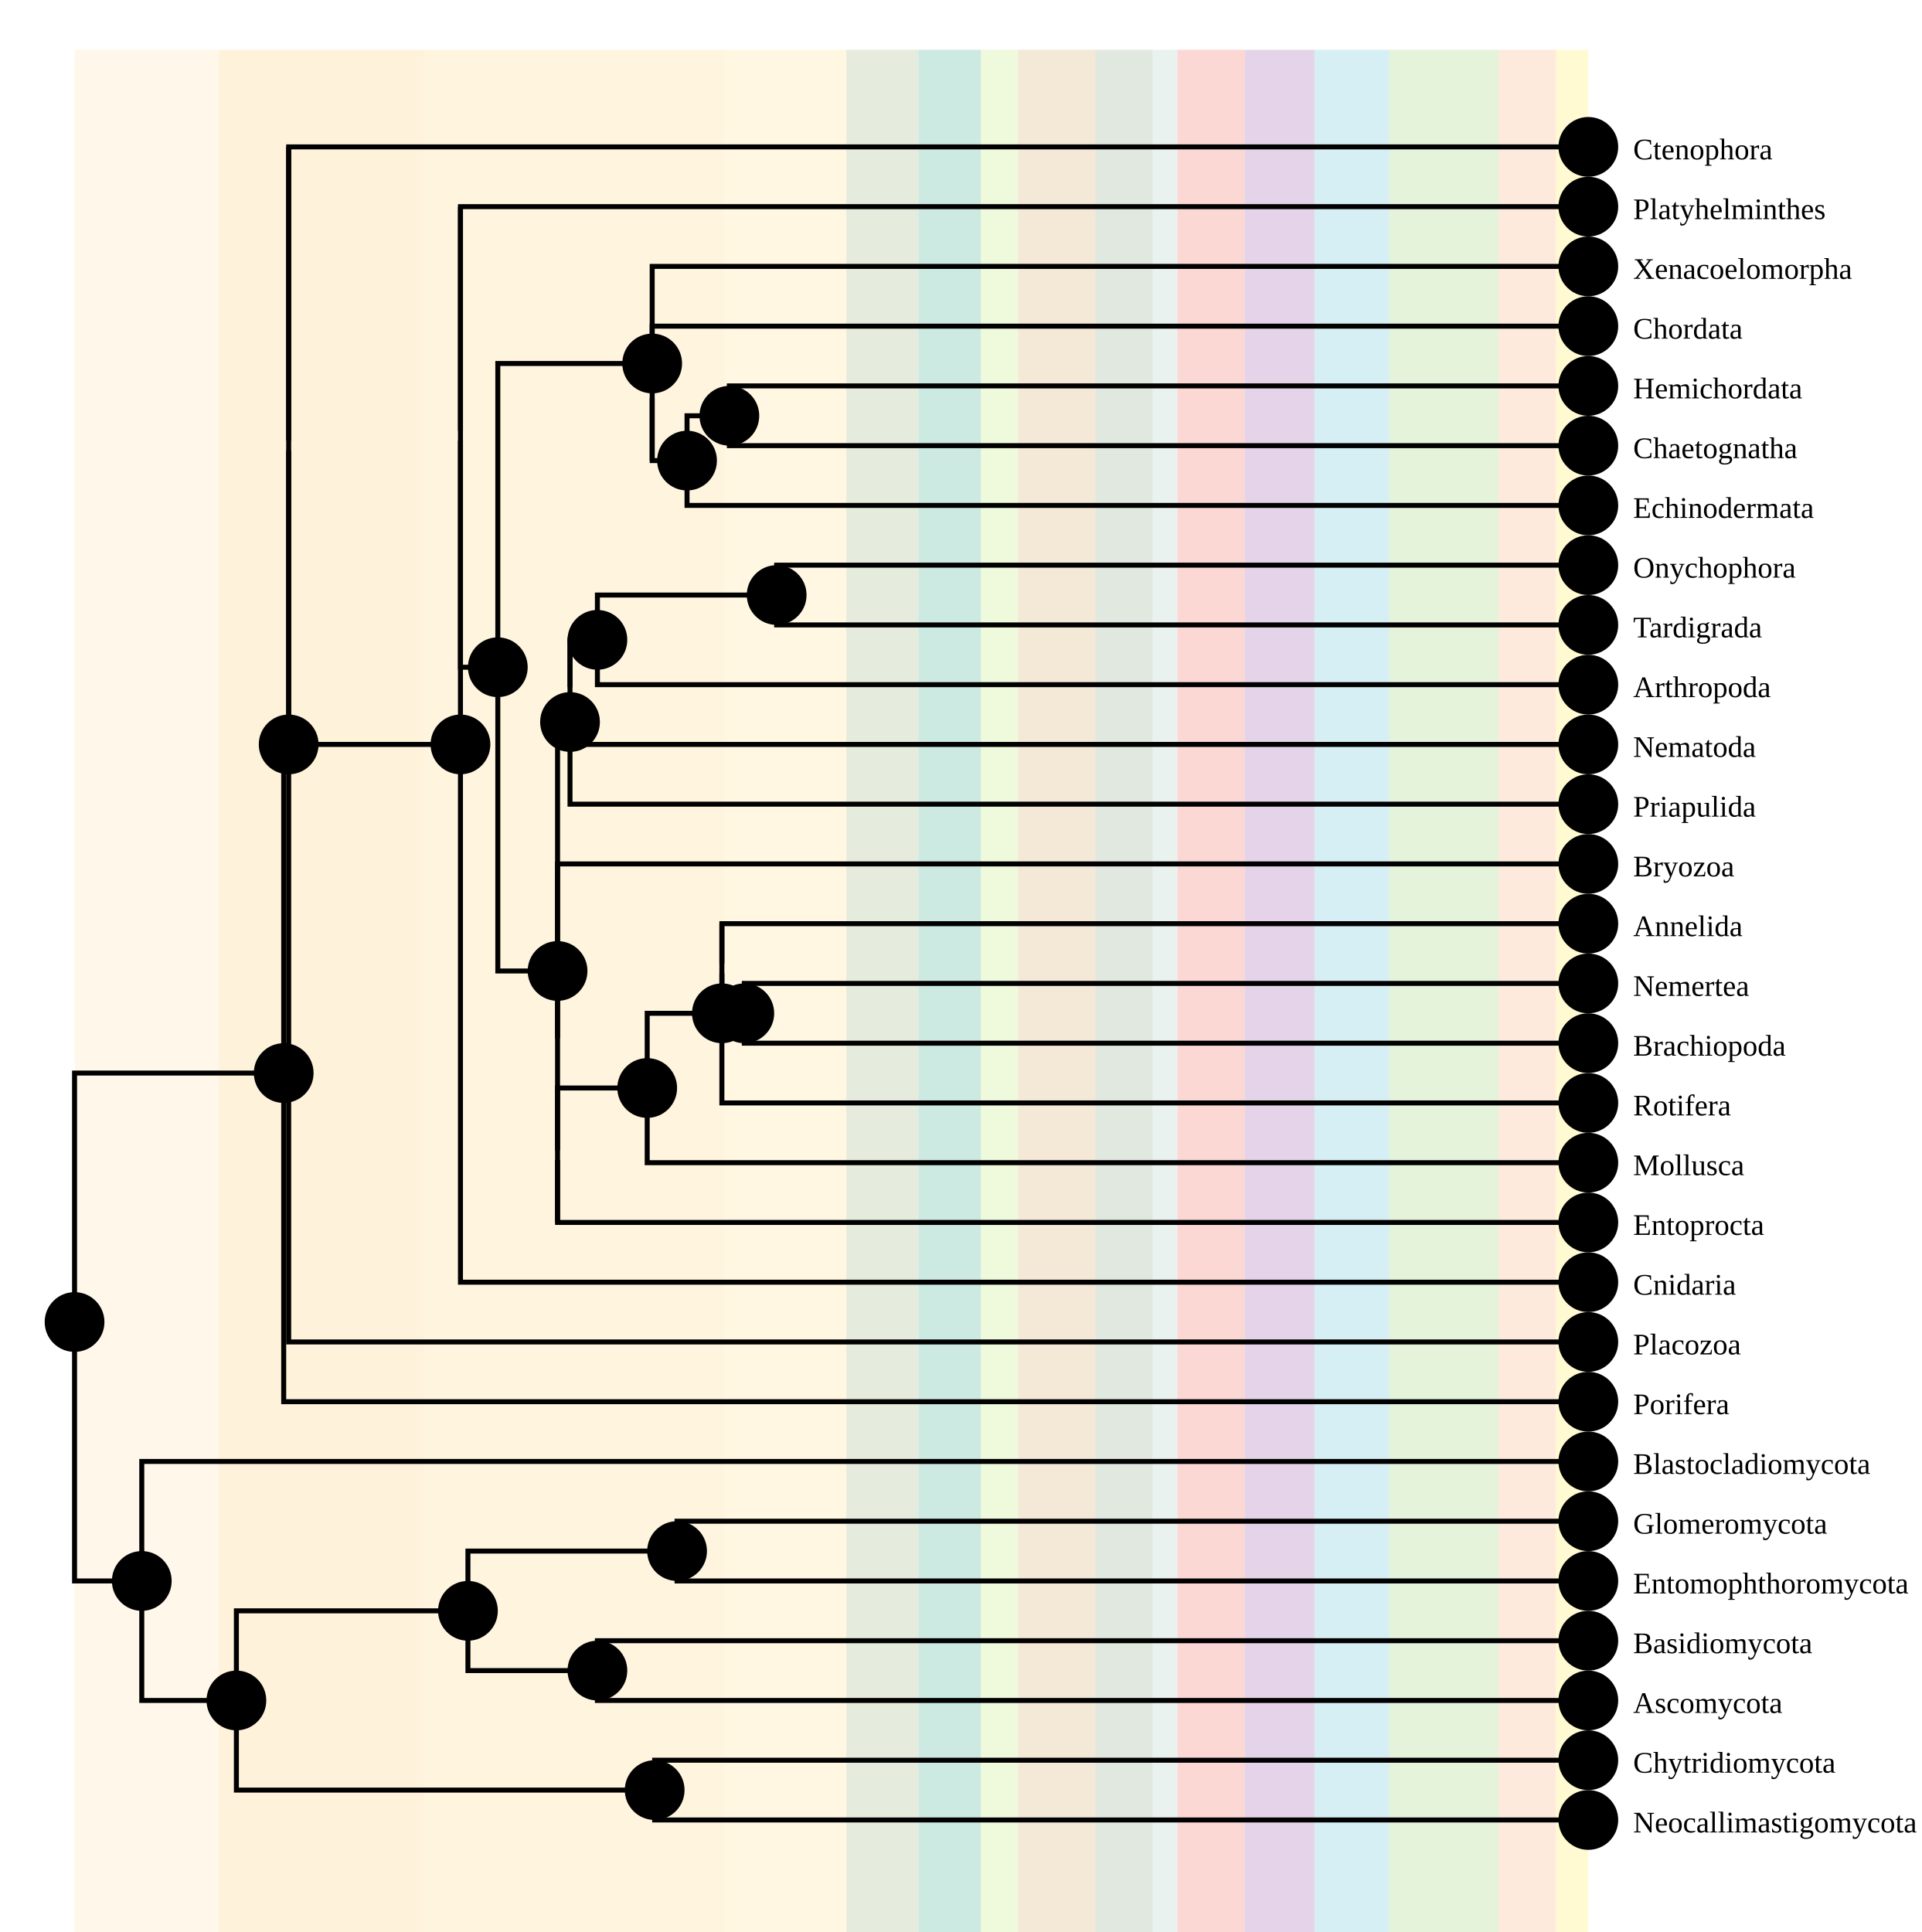
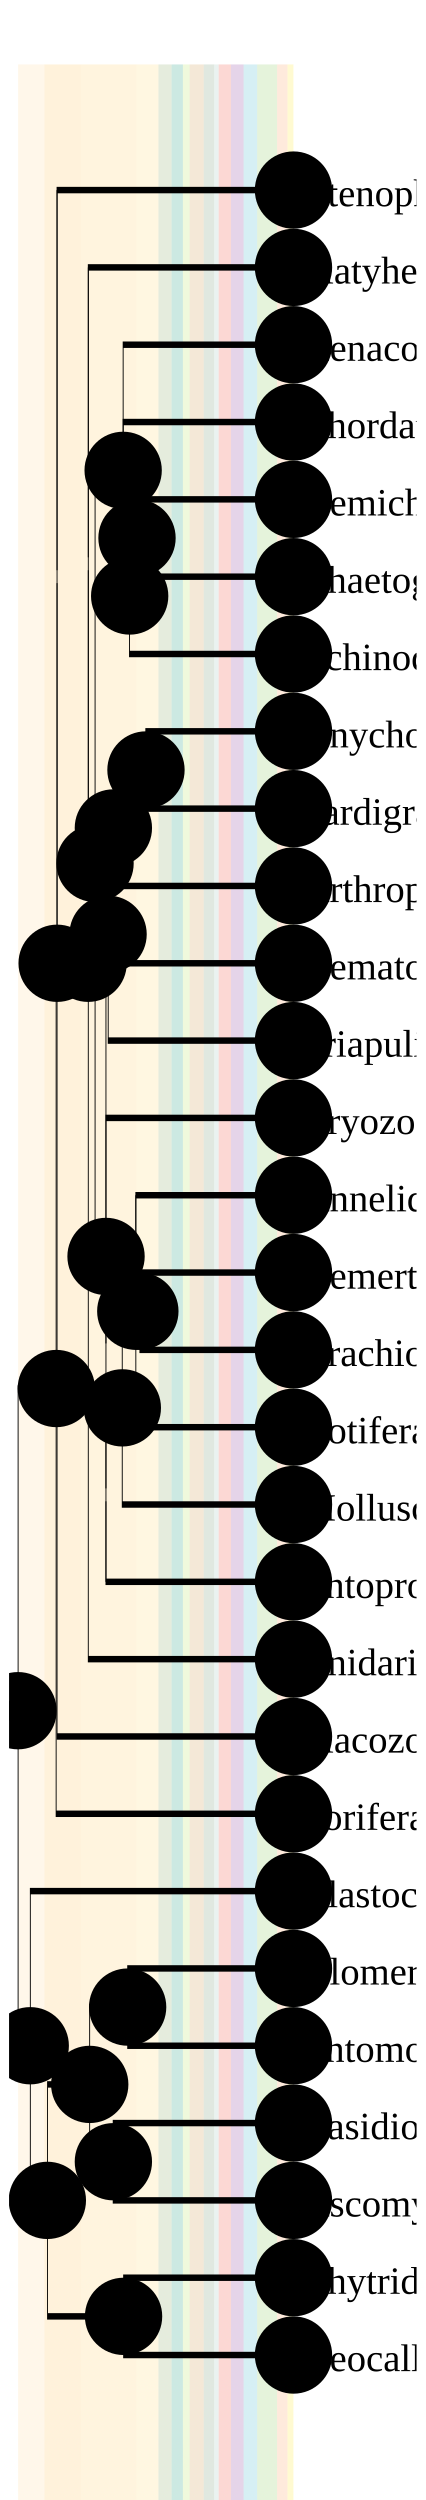
<svg xmlns="http://www.w3.org/2000/svg" version="1.1" width="100%" height="776" name="tree" y="0">
-   <g class="background" id="timetree-background-colors" bg-colors="periods">
-     <polyline points="20,776 78,776 78,20 20,20 20,776" class="background" fill="#FED99A" fill-opacity="0.2" stroke="#aaaaaa" stroke-width="0" stroke-linecap="square" />
-     <polyline points="78,776 160,776 160,20 78,20 78,776" class="background" fill="#FEBF4E" fill-opacity="0.2" stroke="#aaaaaa" stroke-width="0" stroke-linecap="square" />
-     <polyline points="160,776 281,776 281,20 160,20 160,776" class="background" fill="#FECC5C" fill-opacity="0.2" stroke="#aaaaaa" stroke-width="0" stroke-linecap="square" />
-     <polyline points="281,776 330,776 330,20 281,20 281,776" class="background" fill="#FED96A" fill-opacity="0.2" stroke="#aaaaaa" stroke-width="0" stroke-linecap="square" />
-     <polyline points="330,776 359,776 359,20 330,20 330,776" class="background" fill="#7FA056" fill-opacity="0.2" stroke="#aaaaaa" stroke-width="0" stroke-linecap="square" />
-     <polyline points="359,776 384,776 384,20 359,20 359,776" class="background" fill="#009270" fill-opacity="0.2" stroke="#aaaaaa" stroke-width="0" stroke-linecap="square" />
-     <polyline points="384,776 399,776 399,20 384,20 384,776" class="background" fill="#B3E152" fill-opacity="0.2" stroke="#aaaaaa" stroke-width="0" stroke-linecap="square" />
-     <polyline points="399,776 430,776 430,20 399,20 399,776" class="background" fill="#CB8C37" fill-opacity="0.2" stroke="#aaaaaa" stroke-width="0" stroke-linecap="square" />
-     <polyline points="430,776 453,776 453,20 430,20 430,776" class="background" fill="#678F66" fill-opacity="0.2" stroke="#aaaaaa" stroke-width="0" stroke-linecap="square" />
-     <polyline points="453,776 463,776 463,20 453,20 453,776" class="background" fill="#99C2B5" fill-opacity="0.2" stroke="#aaaaaa" stroke-width="0" stroke-linecap="square" />
-     <polyline points="463,776 490,776 490,20 463,20 463,776" class="background" fill="#F04028" fill-opacity="0.2" stroke="#aaaaaa" stroke-width="0" stroke-linecap="square" />
-     <polyline points="490,776 518,776 518,20 490,20 490,776" class="background" fill="#812B92" fill-opacity="0.2" stroke="#aaaaaa" stroke-width="0" stroke-linecap="square" />
-     <polyline points="518,776 548,776 548,20 518,20 518,776" class="background" fill="#34B2C9" fill-opacity="0.2" stroke="#aaaaaa" stroke-width="0" stroke-linecap="square" />
-     <polyline points="548,776 592,776 592,20 548,20 548,776" class="background" fill="#7FC64E" fill-opacity="0.2" stroke="#aaaaaa" stroke-width="0" stroke-linecap="square" />
-     <polyline points="592,776 615,776 615,20 592,20 592,776" class="background" fill="#FD9A52" fill-opacity="0.2" stroke="#aaaaaa" stroke-width="0" stroke-linecap="square" />
-     <polyline points="615,776 628,776 628,20 615,20 615,776" class="background" fill="#FFE619" fill-opacity="0.2" stroke="#aaaaaa" stroke-width="0" stroke-linecap="square" />
-   </g>
-   <g id="timetree-branches" class="branches" depth="unknown">
-     <polyline points="106,177 106,59 628,59" fill="none" stroke="#000" stroke-width="2" />
-     <polyline points="175,173 175,83 628,83" fill="none" stroke="#000" stroke-width="2" />
-     <polyline points="252,144 252,107 628,107" fill="none" stroke="#000" stroke-width="2" />
-     <polyline points="252,156 252,131 628,131" fill="none" stroke="#000" stroke-width="2" />
-     <polyline points="283,165 283,155 628,155" fill="none" stroke="#000" stroke-width="2" />
-     <polyline points="283,169 283,179 628,179" fill="none" stroke="#000" stroke-width="2" />
-     <polyline points="266,183 266,167 283,167" fill="none" stroke="#000" stroke-width="2" />
-     <polyline points="266,187 266,203 628,203" fill="none" stroke="#000" stroke-width="2" />
-     <polyline points="252,160 252,185 266,185" fill="none" stroke="#000" stroke-width="2" />
-     <line x1="252" y1="148" x2="252" y2="185" stroke="#000" stroke-width="2" />
-     <polyline points="190,266 190,146 252,146" fill="none" stroke="#000" stroke-width="2" />
-     <polyline points="302,237 302,227 628,227" fill="none" stroke="#000" stroke-width="2" />
-     <polyline points="302,241 302,251 628,251" fill="none" stroke="#000" stroke-width="2" />
-     <polyline points="230,255 230,239 302,239" fill="none" stroke="#000" stroke-width="2" />
-     <polyline points="230,259 230,275 628,275" fill="none" stroke="#000" stroke-width="2" />
-     <polyline points="219,276 219,257 230,257" fill="none" stroke="#000" stroke-width="2" />
-     <polyline points="219,280 219,299 628,299" fill="none" stroke="#000" stroke-width="2" />
-     <polyline points="219,292 219,323 628,323" fill="none" stroke="#000" stroke-width="2" />
-     <line x1="219" y1="257" x2="219" y2="288" stroke="#000" stroke-width="2" />
-     <polyline points="214,388 214,290 219,290" fill="none" stroke="#000" stroke-width="2" />
-     <polyline points="214,417 214,347 628,347" fill="none" stroke="#000" stroke-width="2" />
-     <polyline points="280,387 280,371 628,371" fill="none" stroke="#000" stroke-width="2" />
-     <polyline points="289,405 289,395 628,395" fill="none" stroke="#000" stroke-width="2" />
-     <polyline points="289,409 289,419 628,419" fill="none" stroke="#000" stroke-width="2" />
-     <polyline points="280,391 280,407 289,407" fill="none" stroke="#000" stroke-width="2" />
-     <polyline points="280,409 280,443 628,443" fill="none" stroke="#000" stroke-width="2" />
-     <line x1="280" y1="371" x2="280" y2="405" stroke="#000" stroke-width="2" />
-     <polyline points="250,435 250,407 280,407" fill="none" stroke="#000" stroke-width="2" />
-     <polyline points="250,439 250,467 628,467" fill="none" stroke="#000" stroke-width="2" />
-     <polyline points="214,462 214,437 250,437" fill="none" stroke="#000" stroke-width="2" />
-     <polyline points="214,466 214,491 628,491" fill="none" stroke="#000" stroke-width="2" />
-     <line x1="214" y1="392" x2="214" y2="491" stroke="#000" stroke-width="2" />
-     <polyline points="190,270 190,390 214,390" fill="none" stroke="#000" stroke-width="2" />
-     <polyline points="175,177 175,268 190,268" fill="none" stroke="#000" stroke-width="2" />
-     <polyline points="175,301 175,515 628,515" fill="none" stroke="#000" stroke-width="2" />
-     <line x1="175" y1="83" x2="175" y2="297" stroke="#000" stroke-width="2" />
-     <polyline points="106,181 106,299 175,299" fill="none" stroke="#000" stroke-width="2" />
-     <polyline points="106,301 106,539 628,539" fill="none" stroke="#000" stroke-width="2" />
-     <line x1="106" y1="59" x2="106" y2="297" stroke="#000" stroke-width="2" />
-     <polyline points="104,429 104,299 106,299" fill="none" stroke="#000" stroke-width="2" />
-     <polyline points="104,433 104,563 628,563" fill="none" stroke="#000" stroke-width="2" />
-     <polyline points="20,531 20,431 104,431" fill="none" stroke="#000" stroke-width="2" />
-     <polyline points="47,633 47,587 628,587" fill="none" stroke="#000" stroke-width="2" />
-     <polyline points="262,621 262,611 628,611" fill="none" stroke="#000" stroke-width="2" />
-     <polyline points="262,625 262,635 628,635" fill="none" stroke="#000" stroke-width="2" />
-     <polyline points="178,645 178,623 262,623" fill="none" stroke="#000" stroke-width="2" />
-     <polyline points="230,669 230,659 628,659" fill="none" stroke="#000" stroke-width="2" />
-     <polyline points="230,673 230,683 628,683" fill="none" stroke="#000" stroke-width="2" />
-     <polyline points="178,649 178,671 230,671" fill="none" stroke="#000" stroke-width="2" />
-     <polyline points="85,681 85,647 178,647" fill="none" stroke="#000" stroke-width="2" />
-     <polyline points="253,717 253,707 628,707" fill="none" stroke="#000" stroke-width="2" />
-     <polyline points="253,721 253,731 628,731" fill="none" stroke="#000" stroke-width="2" />
-     <polyline points="85,685 85,719 253,719" fill="none" stroke="#000" stroke-width="2" />
-     <polyline points="47,637 47,683 85,683" fill="none" stroke="#000" stroke-width="2" />
-     <polyline points="20,535 20,635 47,635" fill="none" stroke="#000" stroke-width="2" />
-   </g>
-   <g id="timetree-nodes" class="branches" depth="unknown">
-     <circle cx="628" cy="59" r="4" stroke="#000" stroke-width="1" fill="#000" />
-     <circle cx="628" cy="59" r="12" class="node" rank="phylum" otu="true" name="Ctenophora" time="" lncount="1" id="63" />
-     <circle cx="628" cy="83" r="4" stroke="#000" stroke-width="1" fill="#000" />
-     <circle cx="628" cy="83" r="12" class="node" rank="phylum" otu="true" name="Platyhelminthes" time="" lncount="245" id="66" />
-     <circle cx="628" cy="107" r="4" stroke="#000" stroke-width="1" fill="#000" />
-     <circle cx="628" cy="107" r="12" class="node" rank="phylum" otu="true" name="Xenacoelomorpha" time="" lncount="2" id="69" />
-     <circle cx="628" cy="131" r="4" stroke="#000" stroke-width="1" fill="#000" />
-     <circle cx="628" cy="131" r="12" class="node" rank="phylum" otu="true" name="Chordata" time="" lncount="26811" id="71" />
-     <circle cx="628" cy="155" r="4" stroke="#000" stroke-width="1" fill="#000" />
-     <circle cx="628" cy="155" r="12" class="node" rank="phylum" otu="true" name="Hemichordata" time="" lncount="1" id="74" />
-     <circle cx="628" cy="179" r="4" stroke="#000" stroke-width="1" fill="#000" />
-     <circle cx="628" cy="179" r="12" class="node" rank="phylum" otu="true" name="Chaetognatha" time="" lncount="1" id="75" />
-     <circle cx="283" cy="167" r="4" stroke="#000" stroke-width="1" fill="none" />
-     <circle cx="283" cy="167" r="12" class="node" rank="unknown" cilo="0" cihi="0" isci="false" time="626" lncount="2" dof="Deuterostomia" id="73" />
-     <circle cx="628" cy="203" r="4" stroke="#000" stroke-width="1" fill="#000" />
-     <circle cx="628" cy="203" r="12" class="node" rank="phylum" otu="true" name="Echinodermata" time="" lncount="215" id="76" />
-     <circle cx="266" cy="185" r="4" stroke="#000" stroke-width="1" fill="none" />
-     <circle cx="266" cy="185" r="12" class="node" rank="unknown" cilo="485" cihi="829" isci="true" time="657" lncount="3" dof="Deuterostomia" id="72" />
-     <circle cx="252" cy="146" r="4" stroke="#000" stroke-width="1" fill="none" />
-     <circle cx="252" cy="146" r="12" class="node" rank="unknown" cilo="0" cihi="0" isci="false" time="684" lncount="5" dof="Bilateria" id="68" />
-     <circle cx="628" cy="227" r="4" stroke="#000" stroke-width="1" fill="#000" />
-     <circle cx="628" cy="227" r="12" class="node" rank="phylum" otu="true" name="Onychophora" time="" lncount="27" id="82" />
-     <circle cx="628" cy="251" r="4" stroke="#000" stroke-width="1" fill="#000" />
-     <circle cx="628" cy="251" r="12" class="node" rank="phylum" otu="true" name="Tardigrada" time="" lncount="6" id="83" />
-     <circle cx="302" cy="239" r="4" stroke="#000" stroke-width="1" fill="none" />
-     <circle cx="302" cy="239" r="12" class="node" rank="unknown" cilo="557" cihi="660" isci="false" time="593" lncount="2" dof="Panarthropoda" id="81" />
-     <circle cx="628" cy="275" r="4" stroke="#000" stroke-width="1" fill="#000" />
-     <circle cx="628" cy="275" r="12" class="node" rank="phylum" otu="true" name="Arthropoda" time="" lncount="19552" id="84" />
-     <circle cx="230" cy="257" r="4" stroke="#000" stroke-width="1" fill="#000" />
-     <circle cx="230" cy="257" r="12" class="node" rank="no rank" cilo="548" cihi="898" isci="true" time="723" lncount="3" name="Panarthropoda" id="80" />
-     <circle cx="628" cy="299" r="4" stroke="#000" stroke-width="1" fill="#000" />
-     <circle cx="628" cy="299" r="12" class="node" rank="phylum" otu="true" name="Nematoda" time="" lncount="19" id="85" />
-     <circle cx="628" cy="323" r="4" stroke="#000" stroke-width="1" fill="#000" />
-     <circle cx="628" cy="323" r="12" class="node" rank="phylum" otu="true" name="Priapulida" time="" lncount="1" id="86" />
-     <circle cx="219" cy="290" r="4" stroke="#000" stroke-width="1" fill="#000" />
-     <circle cx="219" cy="290" r="12" class="node" rank="no rank" cilo="677" cihi="1031" isci="true" time="743" lncount="5" name="Ecdysozoa" id="78" />
-     <circle cx="628" cy="347" r="4" stroke="#000" stroke-width="1" fill="#000" />
-     <circle cx="628" cy="347" r="12" class="node" rank="phylum" otu="true" name="Bryozoa" time="" lncount="1" id="88" />
-     <circle cx="628" cy="371" r="4" stroke="#000" stroke-width="1" fill="#000" />
-     <circle cx="628" cy="371" r="12" class="node" rank="phylum" otu="true" name="Annelida" time="" lncount="139" id="93" />
-     <circle cx="628" cy="395" r="4" stroke="#000" stroke-width="1" fill="#000" />
-     <circle cx="628" cy="395" r="12" class="node" rank="phylum" otu="true" name="Nemertea" time="" lncount="2" id="95" />
-     <circle cx="628" cy="419" r="4" stroke="#000" stroke-width="1" fill="#000" />
-     <circle cx="628" cy="419" r="12" class="node" rank="phylum" otu="true" name="Brachiopoda" time="" lncount="34" id="96" />
-     <circle cx="289" cy="407" r="4" stroke="#000" stroke-width="1" fill="none" />
-     <circle cx="289" cy="407" r="12" class="node" rank="unknown" cilo="552" cihi="668" isci="false" time="617" lncount="2" dof="Lophotrochozoa" id="94" />
-     <circle cx="628" cy="443" r="4" stroke="#000" stroke-width="1" fill="#000" />
-     <circle cx="628" cy="443" r="12" class="node" rank="phylum" otu="true" name="Rotifera" time="" lncount="2" id="97" />
-     <circle cx="280" cy="407" r="4" stroke="#000" stroke-width="1" fill="none" />
-     <circle cx="280" cy="407" r="12" class="node" rank="unknown" cilo="598" cihi="668" isci="false" time="633" lncount="4" dof="Lophotrochozoa" id="91" />
-     <circle cx="628" cy="467" r="4" stroke="#000" stroke-width="1" fill="#000" />
-     <circle cx="628" cy="467" r="12" class="node" rank="phylum" otu="true" name="Mollusca" time="" lncount="1977" id="98" />
-     <circle cx="250" cy="437" r="4" stroke="#000" stroke-width="1" fill="none" />
-     <circle cx="250" cy="437" r="12" class="node" rank="unknown" cilo="585" cihi="790" isci="true" time="688" lncount="5" dof="Lophotrochozoa" id="90" />
-     <circle cx="628" cy="491" r="4" stroke="#000" stroke-width="1" fill="#000" />
-     <circle cx="628" cy="491" r="12" class="node" rank="phylum" otu="true" name="Entoprocta" time="" lncount="1" id="99" />
-     <circle cx="214" cy="390" r="4" stroke="#000" stroke-width="1" fill="#000" />
-     <circle cx="214" cy="390" r="12" class="node" rank="no rank" cilo="642" cihi="864" isci="true" time="753" lncount="12" name="Protostomia" id="77" />
-     <circle cx="190" cy="268" r="4" stroke="#000" stroke-width="1" fill="none" />
-     <circle cx="190" cy="268" r="12" class="node" rank="unknown" cilo="678" cihi="916" isci="true" time="797" lncount="17" dof="Bilateria" id="67" />
-     <circle cx="628" cy="515" r="4" stroke="#000" stroke-width="1" fill="#000" />
-     <circle cx="628" cy="515" r="12" class="node" rank="phylum" otu="true" name="Cnidaria" time="" lncount="714" id="100" />
-     <circle cx="175" cy="299" r="4" stroke="#000" stroke-width="1" fill="none" />
-     <circle cx="175" cy="299" r="12" class="node" rank="unknown" cilo="611" cihi="1035" isci="true" time="824" lncount="19" dof="Eumetazoa" id="64" />
-     <circle cx="628" cy="539" r="4" stroke="#000" stroke-width="1" fill="#000" />
-     <circle cx="628" cy="539" r="12" class="node" rank="phylum" otu="true" name="Placozoa" time="" lncount="1" id="101" />
-     <circle cx="106" cy="299" r="4" stroke="#000" stroke-width="1" fill="none" />
-     <circle cx="106" cy="299" r="12" class="node" rank="unknown" cilo="713" cihi="1147" isci="false" time="948" lncount="21" dof="Metazoa" id="61" />
-     <circle cx="628" cy="563" r="4" stroke="#000" stroke-width="1" fill="#000" />
-     <circle cx="628" cy="563" r="12" class="node" rank="phylum" otu="true" name="Porifera" time="" lncount="64" id="102" />
-     <circle cx="104" cy="431" r="4" stroke="#000" stroke-width="1" fill="#000" />
-     <circle cx="104" cy="431" r="12" class="node" rank="kingdom" cilo="757" cihi="1147" isci="false" time="952" lncount="22" name="Metazoa" id="60" />
-     <circle cx="20" cy="531" r="4" fill="#000" />
-     <circle cx="20" cy="531" r="12" class="node" rank="no rank" time="1105" cilo="749" cihi="1461" isci="true" lncount="29" name="Opisthokonta" id="59" />
-     <circle cx="628" cy="587" r="4" stroke="#000" stroke-width="1" fill="#000" />
-     <circle cx="628" cy="587" r="12" class="node" rank="phylum" otu="true" name="Blastocladiomycota" time="" lncount="1" id="104" />
-     <circle cx="628" cy="611" r="4" stroke="#000" stroke-width="1" fill="#000" />
-     <circle cx="628" cy="611" r="12" class="node" rank="phylum" otu="true" name="Glomeromycota" time="" lncount="1" id="108" />
-     <circle cx="628" cy="635" r="4" stroke="#000" stroke-width="1" fill="#000" />
-     <circle cx="628" cy="635" r="12" class="node" rank="phylum" otu="true" name="Entomophthoromycota" time="" lncount="31" id="109" />
-     <circle cx="262" cy="623" r="4" stroke="#000" stroke-width="1" fill="none" />
-     <circle cx="262" cy="623" r="12" class="node" rank="unknown" cilo="482" cihi="850" isci="false" time="666" lncount="2" dof="Fungi" id="107" />
-     <circle cx="628" cy="659" r="4" stroke="#000" stroke-width="1" fill="#000" />
-     <circle cx="628" cy="659" r="12" class="node" rank="phylum" otu="true" name="Basidiomycota" time="" lncount="588" id="111" />
-     <circle cx="628" cy="683" r="4" stroke="#000" stroke-width="1" fill="#000" />
-     <circle cx="628" cy="683" r="12" class="node" rank="phylum" otu="true" name="Ascomycota" time="" lncount="1652" id="112" />
-     <circle cx="230" cy="671" r="4" stroke="#000" stroke-width="1" fill="#000" />
-     <circle cx="230" cy="671" r="12" class="node" rank="subkingdom" cilo="603" cihi="844" isci="true" time="723" lncount="2" name="Dikarya" id="110" />
-     <circle cx="178" cy="647" r="4" stroke="#000" stroke-width="1" fill="none" />
-     <circle cx="178" cy="647" r="12" class="node" rank="unknown" cilo="604" cihi="909" isci="false" time="817" lncount="4" dof="Fungi" id="106" />
-     <circle cx="628" cy="707" r="4" stroke="#000" stroke-width="1" fill="#000" />
-     <circle cx="628" cy="707" r="12" class="node" rank="phylum" otu="true" name="Chytridiomycota" time="" lncount="1" id="114" />
-     <circle cx="628" cy="731" r="4" stroke="#000" stroke-width="1" fill="#000" />
-     <circle cx="628" cy="731" r="12" class="node" rank="phylum" otu="true" name="Neocallimastigomycota" time="" lncount="1" id="115" />
-     <circle cx="253" cy="719" r="4" stroke="#000" stroke-width="1" fill="none" />
-     <circle cx="253" cy="719" r="12" class="node" rank="unknown" cilo="680.0" cihi="682.3" isci="false" time="682.0" lncount="2" dof="Fungi" id="113" />
-     <circle cx="85" cy="683" r="4" stroke="#000" stroke-width="1" fill="none" />
-     <circle cx="85" cy="683" r="12" class="node" rank="unknown" cilo="690" cihi="1285" isci="true" time="987" lncount="6" dof="Fungi" id="105" />
-     <circle cx="47" cy="635" r="4" stroke="#000" stroke-width="1" fill="#000" />
-     <circle cx="47" cy="635" r="12" class="node" rank="kingdom" cilo="779" cihi="1331" isci="true" time="1055" lncount="7" name="Fungi" id="103" />
-   </g>
-   <g id="timetree-names" class="branches" depth="unknown">
-     <text x="646" y="64"> Ctenophora</text>
-     <text x="646" y="88"> Platyhelminthes</text>
-     <text x="646" y="112"> Xenacoelomorpha</text>
-     <text x="646" y="136"> Chordata</text>
-     <text x="646" y="160"> Hemichordata</text>
-     <text x="646" y="184"> Chaetognatha</text>
-     <text x="646" y="208"> Echinodermata</text>
-     <text x="646" y="232"> Onychophora</text>
-     <text x="646" y="256"> Tardigrada</text>
-     <text x="646" y="280"> Arthropoda</text>
-     <text x="646" y="304"> Nematoda</text>
-     <text x="646" y="328"> Priapulida</text>
-     <text x="646" y="352"> Bryozoa</text>
-     <text x="646" y="376"> Annelida</text>
-     <text x="646" y="400"> Nemertea</text>
-     <text x="646" y="424"> Brachiopoda</text>
-     <text x="646" y="448"> Rotifera</text>
-     <text x="646" y="472"> Mollusca</text>
-     <text x="646" y="496"> Entoprocta</text>
-     <text x="646" y="520"> Cnidaria</text>
-     <text x="646" y="544"> Placozoa</text>
-     <text x="646" y="568"> Porifera</text>
-     <text x="646" y="592"> Blastocladiomycota</text>
-     <text x="646" y="616"> Glomeromycota</text>
-     <text x="646" y="640"> Entomophthoromycota</text>
-     <text x="646" y="664"> Basidiomycota</text>
-     <text x="646" y="688"> Ascomycota</text>
-     <text x="646" y="712"> Chytridiomycota</text>
-     <text x="646" y="736"> Neocallimastigomycota</text>
-   </g>
+   <defs>
+     <g class="background" id="timetree-background-colors" bg-colors="periods">
+       <polyline points="20,776 78,776 78,20 20,20 20,776" class="background" fill="#FED99A" fill-opacity="0.2" stroke="#aaaaaa" stroke-width="0" stroke-linecap="square" />
+       <polyline points="78,776 160,776 160,20 78,20 78,776" class="background" fill="#FEBF4E" fill-opacity="0.2" stroke="#aaaaaa" stroke-width="0" stroke-linecap="square" />
+       <polyline points="160,776 281,776 281,20 160,20 160,776" class="background" fill="#FECC5C" fill-opacity="0.2" stroke="#aaaaaa" stroke-width="0" stroke-linecap="square" />
+       <polyline points="281,776 330,776 330,20 281,20 281,776" class="background" fill="#FED96A" fill-opacity="0.2" stroke="#aaaaaa" stroke-width="0" stroke-linecap="square" />
+       <polyline points="330,776 359,776 359,20 330,20 330,776" class="background" fill="#7FA056" fill-opacity="0.2" stroke="#aaaaaa" stroke-width="0" stroke-linecap="square" />
+       <polyline points="359,776 384,776 384,20 359,20 359,776" class="background" fill="#009270" fill-opacity="0.2" stroke="#aaaaaa" stroke-width="0" stroke-linecap="square" />
+       <polyline points="384,776 399,776 399,20 384,20 384,776" class="background" fill="#B3E152" fill-opacity="0.2" stroke="#aaaaaa" stroke-width="0" stroke-linecap="square" />
+       <polyline points="399,776 430,776 430,20 399,20 399,776" class="background" fill="#CB8C37" fill-opacity="0.2" stroke="#aaaaaa" stroke-width="0" stroke-linecap="square" />
+       <polyline points="430,776 453,776 453,20 430,20 430,776" class="background" fill="#678F66" fill-opacity="0.2" stroke="#aaaaaa" stroke-width="0" stroke-linecap="square" />
+       <polyline points="453,776 463,776 463,20 453,20 453,776" class="background" fill="#99C2B5" fill-opacity="0.2" stroke="#aaaaaa" stroke-width="0" stroke-linecap="square" />
+       <polyline points="463,776 490,776 490,20 463,20 463,776" class="background" fill="#F04028" fill-opacity="0.2" stroke="#aaaaaa" stroke-width="0" stroke-linecap="square" />
+       <polyline points="490,776 518,776 518,20 490,20 490,776" class="background" fill="#812B92" fill-opacity="0.2" stroke="#aaaaaa" stroke-width="0" stroke-linecap="square" />
+       <polyline points="518,776 548,776 548,20 518,20 518,776" class="background" fill="#34B2C9" fill-opacity="0.2" stroke="#aaaaaa" stroke-width="0" stroke-linecap="square" />
+       <polyline points="548,776 592,776 592,20 548,20 548,776" class="background" fill="#7FC64E" fill-opacity="0.2" stroke="#aaaaaa" stroke-width="0" stroke-linecap="square" />
+       <polyline points="592,776 615,776 615,20 592,20 592,776" class="background" fill="#FD9A52" fill-opacity="0.2" stroke="#aaaaaa" stroke-width="0" stroke-linecap="square" />
+       <polyline points="615,776 628,776 628,20 615,20 615,776" class="background" fill="#FFE619" fill-opacity="0.2" stroke="#aaaaaa" stroke-width="0" stroke-linecap="square" />
+     </g>
+     <g id="timetree-branches" class="branches" depth="unknown">
+       <polyline points="106,177 106,59 628,59" fill="none" stroke="#000" stroke-width="2" />
+       <polyline points="175,173 175,83 628,83" fill="none" stroke="#000" stroke-width="2" />
+       <polyline points="252,144 252,107 628,107" fill="none" stroke="#000" stroke-width="2" />
+       <polyline points="252,156 252,131 628,131" fill="none" stroke="#000" stroke-width="2" />
+       <polyline points="283,165 283,155 628,155" fill="none" stroke="#000" stroke-width="2" />
+       <polyline points="283,169 283,179 628,179" fill="none" stroke="#000" stroke-width="2" />
+       <polyline points="266,183 266,167 283,167" fill="none" stroke="#000" stroke-width="2" />
+       <polyline points="266,187 266,203 628,203" fill="none" stroke="#000" stroke-width="2" />
+       <polyline points="252,160 252,185 266,185" fill="none" stroke="#000" stroke-width="2" />
+       <line x1="252" y1="148" x2="252" y2="185" stroke="#000" stroke-width="2" />
+       <polyline points="190,266 190,146 252,146" fill="none" stroke="#000" stroke-width="2" />
+       <polyline points="302,237 302,227 628,227" fill="none" stroke="#000" stroke-width="2" />
+       <polyline points="302,241 302,251 628,251" fill="none" stroke="#000" stroke-width="2" />
+       <polyline points="230,255 230,239 302,239" fill="none" stroke="#000" stroke-width="2" />
+       <polyline points="230,259 230,275 628,275" fill="none" stroke="#000" stroke-width="2" />
+       <polyline points="219,276 219,257 230,257" fill="none" stroke="#000" stroke-width="2" />
+       <polyline points="219,280 219,299 628,299" fill="none" stroke="#000" stroke-width="2" />
+       <polyline points="219,292 219,323 628,323" fill="none" stroke="#000" stroke-width="2" />
+       <line x1="219" y1="257" x2="219" y2="288" stroke="#000" stroke-width="2" />
+       <polyline points="214,388 214,290 219,290" fill="none" stroke="#000" stroke-width="2" />
+       <polyline points="214,417 214,347 628,347" fill="none" stroke="#000" stroke-width="2" />
+       <polyline points="280,387 280,371 628,371" fill="none" stroke="#000" stroke-width="2" />
+       <polyline points="289,405 289,395 628,395" fill="none" stroke="#000" stroke-width="2" />
+       <polyline points="289,409 289,419 628,419" fill="none" stroke="#000" stroke-width="2" />
+       <polyline points="280,391 280,407 289,407" fill="none" stroke="#000" stroke-width="2" />
+       <polyline points="280,409 280,443 628,443" fill="none" stroke="#000" stroke-width="2" />
+       <line x1="280" y1="371" x2="280" y2="405" stroke="#000" stroke-width="2" />
+       <polyline points="250,435 250,407 280,407" fill="none" stroke="#000" stroke-width="2" />
+       <polyline points="250,439 250,467 628,467" fill="none" stroke="#000" stroke-width="2" />
+       <polyline points="214,462 214,437 250,437" fill="none" stroke="#000" stroke-width="2" />
+       <polyline points="214,466 214,491 628,491" fill="none" stroke="#000" stroke-width="2" />
+       <line x1="214" y1="392" x2="214" y2="491" stroke="#000" stroke-width="2" />
+       <polyline points="190,270 190,390 214,390" fill="none" stroke="#000" stroke-width="2" />
+       <polyline points="175,177 175,268 190,268" fill="none" stroke="#000" stroke-width="2" />
+       <polyline points="175,301 175,515 628,515" fill="none" stroke="#000" stroke-width="2" />
+       <line x1="175" y1="83" x2="175" y2="297" stroke="#000" stroke-width="2" />
+       <polyline points="106,181 106,299 175,299" fill="none" stroke="#000" stroke-width="2" />
+       <polyline points="106,301 106,539 628,539" fill="none" stroke="#000" stroke-width="2" />
+       <line x1="106" y1="59" x2="106" y2="297" stroke="#000" stroke-width="2" />
+       <polyline points="104,429 104,299 106,299" fill="none" stroke="#000" stroke-width="2" />
+       <polyline points="104,433 104,563 628,563" fill="none" stroke="#000" stroke-width="2" />
+       <polyline points="20,531 20,431 104,431" fill="none" stroke="#000" stroke-width="2" />
+       <polyline points="47,633 47,587 628,587" fill="none" stroke="#000" stroke-width="2" />
+       <polyline points="262,621 262,611 628,611" fill="none" stroke="#000" stroke-width="2" />
+       <polyline points="262,625 262,635 628,635" fill="none" stroke="#000" stroke-width="2" />
+       <polyline points="178,645 178,623 262,623" fill="none" stroke="#000" stroke-width="2" />
+       <polyline points="230,669 230,659 628,659" fill="none" stroke="#000" stroke-width="2" />
+       <polyline points="230,673 230,683 628,683" fill="none" stroke="#000" stroke-width="2" />
+       <polyline points="178,649 178,671 230,671" fill="none" stroke="#000" stroke-width="2" />
+       <polyline points="85,681 85,647 178,647" fill="none" stroke="#000" stroke-width="2" />
+       <polyline points="253,717 253,707 628,707" fill="none" stroke="#000" stroke-width="2" />
+       <polyline points="253,721 253,731 628,731" fill="none" stroke="#000" stroke-width="2" />
+       <polyline points="85,685 85,719 253,719" fill="none" stroke="#000" stroke-width="2" />
+       <polyline points="47,637 47,683 85,683" fill="none" stroke="#000" stroke-width="2" />
+       <polyline points="20,535 20,635 47,635" fill="none" stroke="#000" stroke-width="2" />
+     </g>
+     <g id="timetree-nodes" class="branches" depth="unknown">
+       <circle cx="69.8%" cy="59" r="4" stroke="#000" stroke-width="1" fill="#000" />
+       <circle cx="69.8%" cy="59" r="12" class="node" rank="phylum" otu="true" name="Ctenophora" time="" lncount="1" id="63" />
+       <circle cx="69.8%" cy="83" r="4" stroke="#000" stroke-width="1" fill="#000" />
+       <circle cx="69.8%" cy="83" r="12" class="node" rank="phylum" otu="true" name="Platyhelminthes" time="" lncount="245" id="66" />
+       <circle cx="69.8%" cy="107" r="4" stroke="#000" stroke-width="1" fill="#000" />
+       <circle cx="69.8%" cy="107" r="12" class="node" rank="phylum" otu="true" name="Xenacoelomorpha" time="" lncount="2" id="69" />
+       <circle cx="69.8%" cy="131" r="4" stroke="#000" stroke-width="1" fill="#000" />
+       <circle cx="69.8%" cy="131" r="12" class="node" rank="phylum" otu="true" name="Chordata" time="" lncount="26811" id="71" />
+       <circle cx="69.8%" cy="155" r="4" stroke="#000" stroke-width="1" fill="#000" />
+       <circle cx="69.8%" cy="155" r="12" class="node" rank="phylum" otu="true" name="Hemichordata" time="" lncount="1" id="74" />
+       <circle cx="69.8%" cy="179" r="4" stroke="#000" stroke-width="1" fill="#000" />
+       <circle cx="69.8%" cy="179" r="12" class="node" rank="phylum" otu="true" name="Chaetognatha" time="" lncount="1" id="75" />
+       <circle cx="31.4%" cy="167" r="4" stroke="#000" stroke-width="1" fill="none" />
+       <circle cx="31.4%" cy="167" r="12" class="node" rank="unknown" cilo="0" cihi="0" isci="false" time="626" lncount="2" dof="Deuterostomia" id="73" />
+       <circle cx="69.8%" cy="203" r="4" stroke="#000" stroke-width="1" fill="#000" />
+       <circle cx="69.8%" cy="203" r="12" class="node" rank="phylum" otu="true" name="Echinodermata" time="" lncount="215" id="76" />
+       <circle cx="29.6%" cy="185" r="4" stroke="#000" stroke-width="1" fill="none" />
+       <circle cx="29.6%" cy="185" r="12" class="node" rank="unknown" cilo="485" cihi="829" isci="true" time="657" lncount="3" dof="Deuterostomia" id="72" />
+       <circle cx="28.0%" cy="146" r="4" stroke="#000" stroke-width="1" fill="none" />
+       <circle cx="28.0%" cy="146" r="12" class="node" rank="unknown" cilo="0" cihi="0" isci="false" time="684" lncount="5" dof="Bilateria" id="68" />
+       <circle cx="69.8%" cy="227" r="4" stroke="#000" stroke-width="1" fill="#000" />
+       <circle cx="69.8%" cy="227" r="12" class="node" rank="phylum" otu="true" name="Onychophora" time="" lncount="27" id="82" />
+       <circle cx="69.8%" cy="251" r="4" stroke="#000" stroke-width="1" fill="#000" />
+       <circle cx="69.8%" cy="251" r="12" class="node" rank="phylum" otu="true" name="Tardigrada" time="" lncount="6" id="83" />
+       <circle cx="33.6%" cy="239" r="4" stroke="#000" stroke-width="1" fill="none" />
+       <circle cx="33.6%" cy="239" r="12" class="node" rank="unknown" cilo="557" cihi="660" isci="false" time="593" lncount="2" dof="Panarthropoda" id="81" />
+       <circle cx="69.8%" cy="275" r="4" stroke="#000" stroke-width="1" fill="#000" />
+       <circle cx="69.8%" cy="275" r="12" class="node" rank="phylum" otu="true" name="Arthropoda" time="" lncount="19552" id="84" />
+       <circle cx="25.6%" cy="257" r="4" stroke="#000" stroke-width="1" fill="#000" />
+       <circle cx="25.6%" cy="257" r="12" class="node" rank="no rank" cilo="548" cihi="898" isci="true" time="723" lncount="3" name="Panarthropoda" id="80" />
+       <circle cx="69.8%" cy="299" r="4" stroke="#000" stroke-width="1" fill="#000" />
+       <circle cx="69.8%" cy="299" r="12" class="node" rank="phylum" otu="true" name="Nematoda" time="" lncount="19" id="85" />
+       <circle cx="69.8%" cy="323" r="4" stroke="#000" stroke-width="1" fill="#000" />
+       <circle cx="69.8%" cy="323" r="12" class="node" rank="phylum" otu="true" name="Priapulida" time="" lncount="1" id="86" />
+       <circle cx="24.3%" cy="290" r="4" stroke="#000" stroke-width="1" fill="#000" />
+       <circle cx="24.3%" cy="290" r="12" class="node" rank="no rank" cilo="677" cihi="1031" isci="true" time="743" lncount="5" name="Ecdysozoa" id="78" />
+       <circle cx="69.8%" cy="347" r="4" stroke="#000" stroke-width="1" fill="#000" />
+       <circle cx="69.8%" cy="347" r="12" class="node" rank="phylum" otu="true" name="Bryozoa" time="" lncount="1" id="88" />
+       <circle cx="69.8%" cy="371" r="4" stroke="#000" stroke-width="1" fill="#000" />
+       <circle cx="69.8%" cy="371" r="12" class="node" rank="phylum" otu="true" name="Annelida" time="" lncount="139" id="93" />
+       <circle cx="69.8%" cy="395" r="4" stroke="#000" stroke-width="1" fill="#000" />
+       <circle cx="69.8%" cy="395" r="12" class="node" rank="phylum" otu="true" name="Nemertea" time="" lncount="2" id="95" />
+       <circle cx="69.8%" cy="419" r="4" stroke="#000" stroke-width="1" fill="#000" />
+       <circle cx="69.8%" cy="419" r="12" class="node" rank="phylum" otu="true" name="Brachiopoda" time="" lncount="34" id="96" />
+       <circle cx="32.1%" cy="407" r="4" stroke="#000" stroke-width="1" fill="none" />
+       <circle cx="32.1%" cy="407" r="12" class="node" rank="unknown" cilo="552" cihi="668" isci="false" time="617" lncount="2" dof="Lophotrochozoa" id="94" />
+       <circle cx="69.8%" cy="443" r="4" stroke="#000" stroke-width="1" fill="#000" />
+       <circle cx="69.8%" cy="443" r="12" class="node" rank="phylum" otu="true" name="Rotifera" time="" lncount="2" id="97" />
+       <circle cx="31.1%" cy="407" r="4" stroke="#000" stroke-width="1" fill="none" />
+       <circle cx="31.1%" cy="407" r="12" class="node" rank="unknown" cilo="598" cihi="668" isci="false" time="633" lncount="4" dof="Lophotrochozoa" id="91" />
+       <circle cx="69.8%" cy="467" r="4" stroke="#000" stroke-width="1" fill="#000" />
+       <circle cx="69.8%" cy="467" r="12" class="node" rank="phylum" otu="true" name="Mollusca" time="" lncount="1977" id="98" />
+       <circle cx="27.8%" cy="437" r="4" stroke="#000" stroke-width="1" fill="none" />
+       <circle cx="27.8%" cy="437" r="12" class="node" rank="unknown" cilo="585" cihi="790" isci="true" time="688" lncount="5" dof="Lophotrochozoa" id="90" />
+       <circle cx="69.8%" cy="491" r="4" stroke="#000" stroke-width="1" fill="#000" />
+       <circle cx="69.8%" cy="491" r="12" class="node" rank="phylum" otu="true" name="Entoprocta" time="" lncount="1" id="99" />
+       <circle cx="23.8%" cy="390" r="4" stroke="#000" stroke-width="1" fill="#000" />
+       <circle cx="23.8%" cy="390" r="12" class="node" rank="no rank" cilo="642" cihi="864" isci="true" time="753" lncount="12" name="Protostomia" id="77" />
+       <circle cx="21.1%" cy="268" r="4" stroke="#000" stroke-width="1" fill="none" />
+       <circle cx="21.1%" cy="268" r="12" class="node" rank="unknown" cilo="678" cihi="916" isci="true" time="797" lncount="17" dof="Bilateria" id="67" />
+       <circle cx="69.8%" cy="515" r="4" stroke="#000" stroke-width="1" fill="#000" />
+       <circle cx="69.8%" cy="515" r="12" class="node" rank="phylum" otu="true" name="Cnidaria" time="" lncount="714" id="100" />
+       <circle cx="19.4%" cy="299" r="4" stroke="#000" stroke-width="1" fill="none" />
+       <circle cx="19.4%" cy="299" r="12" class="node" rank="unknown" cilo="611" cihi="1035" isci="true" time="824" lncount="19" dof="Eumetazoa" id="64" />
+       <circle cx="69.8%" cy="539" r="4" stroke="#000" stroke-width="1" fill="#000" />
+       <circle cx="69.8%" cy="539" r="12" class="node" rank="phylum" otu="true" name="Placozoa" time="" lncount="1" id="101" />
+       <circle cx="11.8%" cy="299" r="4" stroke="#000" stroke-width="1" fill="none" />
+       <circle cx="11.8%" cy="299" r="12" class="node" rank="unknown" cilo="713" cihi="1147" isci="false" time="948" lncount="21" dof="Metazoa" id="61" />
+       <circle cx="69.8%" cy="563" r="4" stroke="#000" stroke-width="1" fill="#000" />
+       <circle cx="69.8%" cy="563" r="12" class="node" rank="phylum" otu="true" name="Porifera" time="" lncount="64" id="102" />
+       <circle cx="11.6%" cy="431" r="4" stroke="#000" stroke-width="1" fill="#000" />
+       <circle cx="11.6%" cy="431" r="12" class="node" rank="kingdom" cilo="757" cihi="1147" isci="false" time="952" lncount="22" name="Metazoa" id="60" />
+       <circle cx="2.2%" cy="531" r="4" fill="#000" />
+       <circle cx="2.2%" cy="531" r="12" class="node" rank="no rank" time="1105" cilo="749" cihi="1461" isci="true" lncount="29" name="Opisthokonta" id="59" />
+       <circle cx="69.8%" cy="587" r="4" stroke="#000" stroke-width="1" fill="#000" />
+       <circle cx="69.8%" cy="587" r="12" class="node" rank="phylum" otu="true" name="Blastocladiomycota" time="" lncount="1" id="104" />
+       <circle cx="69.8%" cy="611" r="4" stroke="#000" stroke-width="1" fill="#000" />
+       <circle cx="69.8%" cy="611" r="12" class="node" rank="phylum" otu="true" name="Glomeromycota" time="" lncount="1" id="108" />
+       <circle cx="69.8%" cy="635" r="4" stroke="#000" stroke-width="1" fill="#000" />
+       <circle cx="69.8%" cy="635" r="12" class="node" rank="phylum" otu="true" name="Entomophthoromycota" time="" lncount="31" id="109" />
+       <circle cx="29.1%" cy="623" r="4" stroke="#000" stroke-width="1" fill="none" />
+       <circle cx="29.1%" cy="623" r="12" class="node" rank="unknown" cilo="482" cihi="850" isci="false" time="666" lncount="2" dof="Fungi" id="107" />
+       <circle cx="69.8%" cy="659" r="4" stroke="#000" stroke-width="1" fill="#000" />
+       <circle cx="69.8%" cy="659" r="12" class="node" rank="phylum" otu="true" name="Basidiomycota" time="" lncount="588" id="111" />
+       <circle cx="69.8%" cy="683" r="4" stroke="#000" stroke-width="1" fill="#000" />
+       <circle cx="69.8%" cy="683" r="12" class="node" rank="phylum" otu="true" name="Ascomycota" time="" lncount="1652" id="112" />
+       <circle cx="25.6%" cy="671" r="4" stroke="#000" stroke-width="1" fill="#000" />
+       <circle cx="25.6%" cy="671" r="12" class="node" rank="subkingdom" cilo="603" cihi="844" isci="true" time="723" lncount="2" name="Dikarya" id="110" />
+       <circle cx="19.8%" cy="647" r="4" stroke="#000" stroke-width="1" fill="none" />
+       <circle cx="19.8%" cy="647" r="12" class="node" rank="unknown" cilo="604" cihi="909" isci="false" time="817" lncount="4" dof="Fungi" id="106" />
+       <circle cx="69.8%" cy="707" r="4" stroke="#000" stroke-width="1" fill="#000" />
+       <circle cx="69.8%" cy="707" r="12" class="node" rank="phylum" otu="true" name="Chytridiomycota" time="" lncount="1" id="114" />
+       <circle cx="69.8%" cy="731" r="4" stroke="#000" stroke-width="1" fill="#000" />
+       <circle cx="69.8%" cy="731" r="12" class="node" rank="phylum" otu="true" name="Neocallimastigomycota" time="" lncount="1" id="115" />
+       <circle cx="28.1%" cy="719" r="4" stroke="#000" stroke-width="1" fill="none" />
+       <circle cx="28.1%" cy="719" r="12" class="node" rank="unknown" cilo="680.0" cihi="682.3" isci="false" time="682.0" lncount="2" dof="Fungi" id="113" />
+       <circle cx="9.4%" cy="683" r="4" stroke="#000" stroke-width="1" fill="none" />
+       <circle cx="9.4%" cy="683" r="12" class="node" rank="unknown" cilo="690" cihi="1285" isci="true" time="987" lncount="6" dof="Fungi" id="105" />
+       <circle cx="5.2%" cy="635" r="4" stroke="#000" stroke-width="1" fill="#000" />
+       <circle cx="5.2%" cy="635" r="12" class="node" rank="kingdom" cilo="779" cihi="1331" isci="true" time="1055" lncount="7" name="Fungi" id="103" />
+     </g>
+     <g id="timetree-names" class="branches" depth="unknown">
+       <text x="71.8%" y="64"> Ctenophora</text>
+       <text x="71.8%" y="88"> Platyhelminthes</text>
+       <text x="71.8%" y="112"> Xenacoelomorpha</text>
+       <text x="71.8%" y="136"> Chordata</text>
+       <text x="71.8%" y="160"> Hemichordata</text>
+       <text x="71.8%" y="184"> Chaetognatha</text>
+       <text x="71.8%" y="208"> Echinodermata</text>
+       <text x="71.8%" y="232"> Onychophora</text>
+       <text x="71.8%" y="256"> Tardigrada</text>
+       <text x="71.8%" y="280"> Arthropoda</text>
+       <text x="71.8%" y="304"> Nematoda</text>
+       <text x="71.8%" y="328"> Priapulida</text>
+       <text x="71.8%" y="352"> Bryozoa</text>
+       <text x="71.8%" y="376"> Annelida</text>
+       <text x="71.8%" y="400"> Nemertea</text>
+       <text x="71.8%" y="424"> Brachiopoda</text>
+       <text x="71.8%" y="448"> Rotifera</text>
+       <text x="71.8%" y="472"> Mollusca</text>
+       <text x="71.8%" y="496"> Entoprocta</text>
+       <text x="71.8%" y="520"> Cnidaria</text>
+       <text x="71.8%" y="544"> Placozoa</text>
+       <text x="71.8%" y="568"> Porifera</text>
+       <text x="71.8%" y="592"> Blastocladiomycota</text>
+       <text x="71.8%" y="616"> Glomeromycota</text>
+       <text x="71.8%" y="640"> Entomophthoromycota</text>
+       <text x="71.8%" y="664"> Basidiomycota</text>
+       <text x="71.8%" y="688"> Ascomycota</text>
+       <text x="71.8%" y="712"> Chytridiomycota</text>
+       <text x="71.8%" y="736"> Neocallimastigomycota</text>
+     </g>
+   </defs>
+   <svg viewBox="0 0 900 776" preserveAspectRatio="none">
+     <use href="#timetree-background-colors" width="1" height="1" />
+   </svg>
+   <svg viewBox="0 0 900 776" preserveAspectRatio="none">
+     <use href="#timetree-branches" />
+   </svg>
+   <svg preserveAspectRatio="none">
+     <use href="#timetree-nodes" />
+   </svg>
+   <svg preserveAspectRatio="none">
+     <use href="#timetree-names" />
+   </svg>
</svg>
